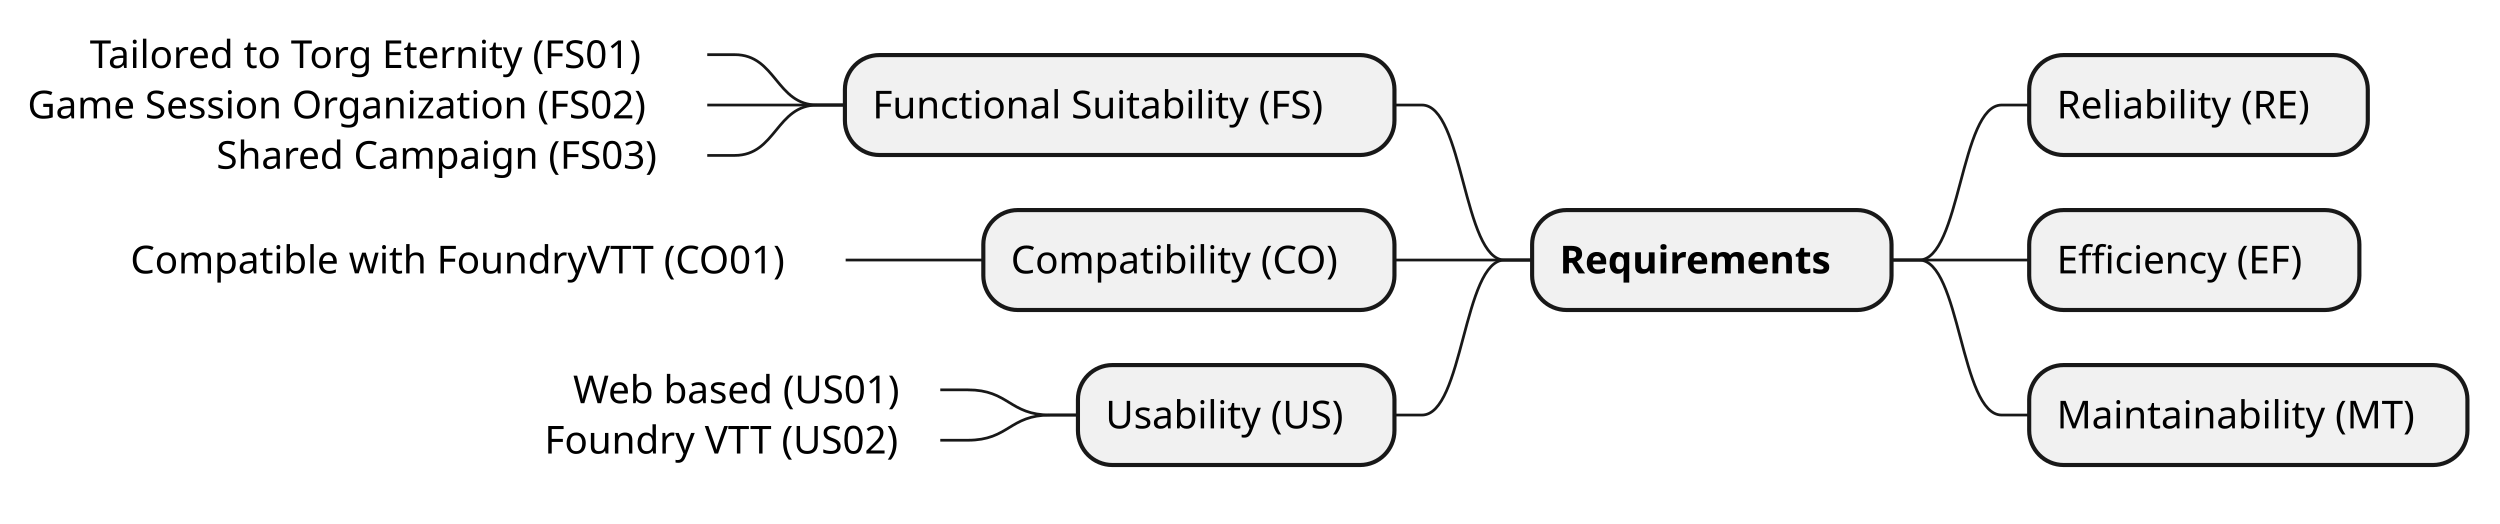
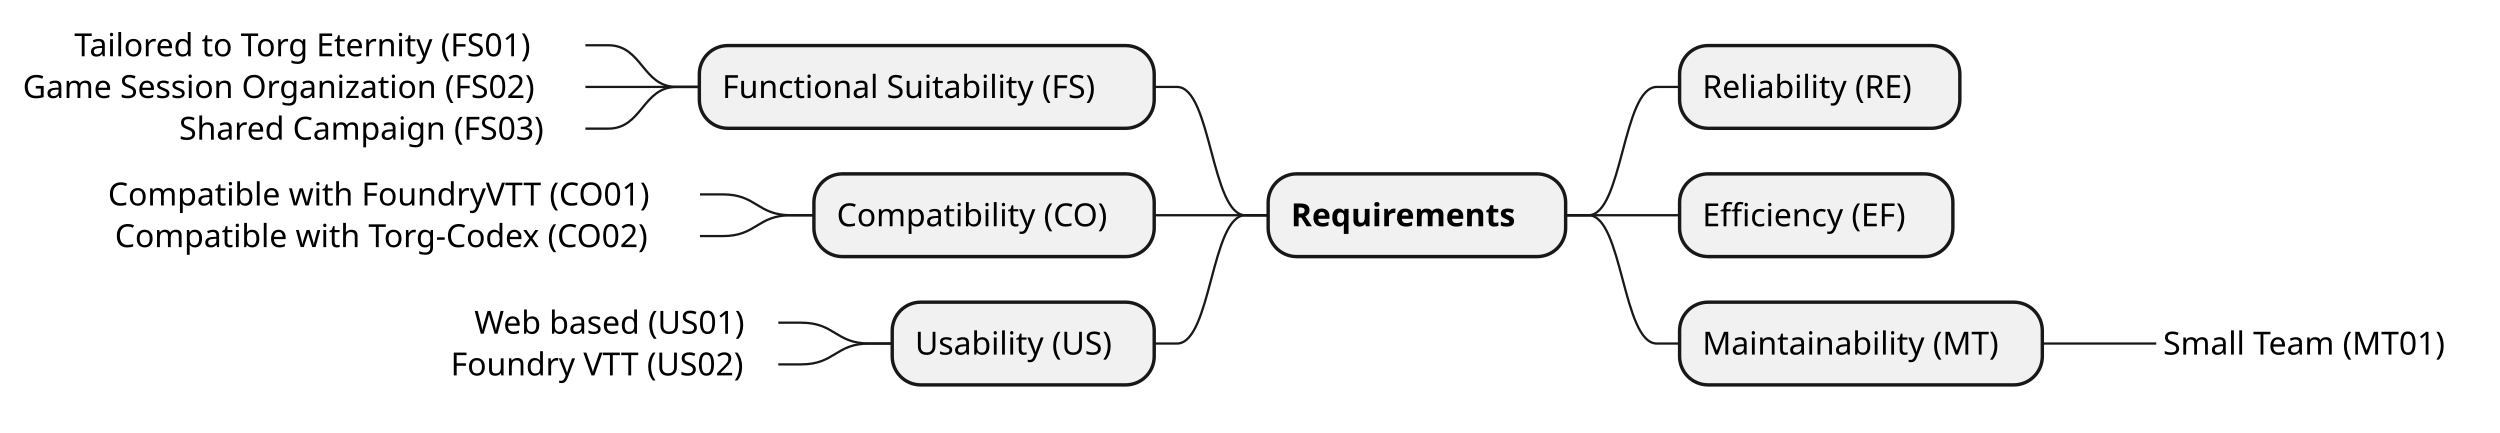
- <svg xmlns="http://www.w3.org/2000/svg" contentStyleType="text/css" height="190px" preserveAspectRatio="none" style="width:908px;height:190px;background:#FFFFFF;" version="1.1" viewBox="0 0 908 190" width="908px" zoomAndPan="magnify">
+ <svg xmlns="http://www.w3.org/2000/svg" contentStyleType="text/css" height="190px" preserveAspectRatio="none" style="width:1097px;height:190px;background:#FFFFFF;" version="1.1" viewBox="0 0 1097 190" width="1097px" zoomAndPan="magnify">
  <defs />
  <g>
    <rect fill="#F1F1F1" height="36.297" rx="12.5" ry="12.5" style="stroke:#181818;stroke-width:1.5;" width="130.537" x="556.466" y="76.297" />
    <text fill="#000000" font-family="sans-serif" font-size="14" font-weight="bold" lengthAdjust="spacing" textLength="110.537" x="566.466" y="99.292">Requirements</text>
    <rect fill="#F1F1F1" height="36.297" rx="12.5" ry="12.5" style="stroke:#181818;stroke-width:1.5;" width="122.977" x="737.003" y="20" />
    <text fill="#000000" font-family="sans-serif" font-size="14" lengthAdjust="spacing" textLength="102.977" x="747.003" y="42.995">Reliability (RE)</text>
    <path d="M687.003,94.445 L697.003,94.445 C712.003,94.445 712.003,38.148 727.003,38.148 L737.003,38.148 " fill="none" style="stroke:#181818;stroke-width:1.0;" />
    <rect fill="#F1F1F1" height="36.297" rx="12.5" ry="12.5" style="stroke:#181818;stroke-width:1.5;" width="119.921" x="737.003" y="76.297" />
    <text fill="#000000" font-family="sans-serif" font-size="14" lengthAdjust="spacing" textLength="99.921" x="747.003" y="99.292">Efficiency (EF)</text>
    <path d="M687.003,94.445 L697.003,94.445 C712.003,94.445 712.003,94.445 727.003,94.445 L737.003,94.445 " fill="none" style="stroke:#181818;stroke-width:1.0;" />
    <rect fill="#F1F1F1" height="36.297" rx="12.5" ry="12.5" style="stroke:#181818;stroke-width:1.5;" width="159.166" x="737.003" y="132.594" />
    <text fill="#000000" font-family="sans-serif" font-size="14" lengthAdjust="spacing" textLength="139.166" x="747.003" y="155.589">Maintainability (MT)</text>
+     <text fill="#000000" font-family="sans-serif" font-size="14" lengthAdjust="spacing" textLength="136.534" x="949.169" y="155.589">Small Team (MT01)</text>
+     <path d="M896.169,150.742 L906.169,150.742 C921.169,150.742 921.169,150.742 936.169,150.742 L946.169,150.742 " fill="none" style="stroke:#181818;stroke-width:1.0;" />
    <path d="M687.003,94.445 L697.003,94.445 C712.003,94.445 712.003,150.742 727.003,150.742 L737.003,150.742 " fill="none" style="stroke:#181818;stroke-width:1.0;" />
    <rect fill="#F1F1F1" height="36.297" rx="12.5" ry="12.5" style="stroke:#181818;stroke-width:1.5;" width="199.594" x="306.872" y="20" />
    <text fill="#000000" font-family="sans-serif" font-size="14" lengthAdjust="spacing" textLength="179.594" x="316.872" y="42.995">Functional Suitability (FS)</text>
    <text fill="#000000" font-family="sans-serif" font-size="14" lengthAdjust="spacing" textLength="221.266" x="32.606" y="24.698">Tailored to Torg Eternity (FS01)</text>
    <path d="M306.872,38.148 L296.872,38.148 C281.872,38.148 281.872,19.852 266.872,19.852 L256.872,19.852 " fill="none" style="stroke:#181818;stroke-width:1.0;" />
    <text fill="#000000" font-family="sans-serif" font-size="14" lengthAdjust="spacing" textLength="243.872" x="10" y="42.995">Game Session Organization (FS02)</text>
    <path d="M306.872,38.148 L296.872,38.148 C281.872,38.148 281.872,38.148 266.872,38.148 L256.872,38.148 " fill="none" style="stroke:#181818;stroke-width:1.0;" />
    <text fill="#000000" font-family="sans-serif" font-size="14" lengthAdjust="spacing" textLength="175.28" x="78.592" y="61.292">Shared Campaign (FS03)</text>
    <path d="M306.872,38.148 L296.872,38.148 C281.872,38.148 281.872,56.445 266.872,56.445 L256.872,56.445 " fill="none" style="stroke:#181818;stroke-width:1.0;" />
    <path d="M556.466,94.445 L546.466,94.445 C531.466,94.445 531.466,38.148 516.466,38.148 L506.466,38.148 " fill="none" style="stroke:#181818;stroke-width:1.0;" />
    <rect fill="#F1F1F1" height="36.297" rx="12.5" ry="12.5" style="stroke:#181818;stroke-width:1.5;" width="149.322" x="357.144" y="76.297" />
    <text fill="#000000" font-family="sans-serif" font-size="14" lengthAdjust="spacing" textLength="129.322" x="367.144" y="99.292">Compatibility (CO)</text>
-     <text fill="#000000" font-family="sans-serif" font-size="14" lengthAdjust="spacing" textLength="256.772" x="47.372" y="99.292">Compatible with FoundryVTT (CO01)</text>
-     <path d="M357.144,94.445 L347.144,94.445 C332.144,94.445 332.144,94.445 317.144,94.445 L307.144,94.445 " fill="none" style="stroke:#181818;stroke-width:1.0;" />
+     <text fill="#000000" font-family="sans-serif" font-size="14" lengthAdjust="spacing" textLength="256.772" x="47.372" y="90.144">Compatible with FoundryVTT (CO01)</text>
+     <path d="M357.144,94.445 L347.144,94.445 C332.144,94.445 332.144,85.297 317.144,85.297 L307.144,85.297 " fill="none" style="stroke:#181818;stroke-width:1.0;" />
+     <text fill="#000000" font-family="sans-serif" font-size="14" lengthAdjust="spacing" textLength="253.736" x="50.407" y="108.44">Compatible with Torg-Codex (CO02)</text>
+     <path d="M357.144,94.445 L347.144,94.445 C332.144,94.445 332.144,103.594 317.144,103.594 L307.144,103.594 " fill="none" style="stroke:#181818;stroke-width:1.0;" />
    <path d="M556.466,94.445 L546.466,94.445 C531.466,94.445 531.466,94.445 516.466,94.445 L506.466,94.445 " fill="none" style="stroke:#181818;stroke-width:1.0;" />
    <rect fill="#F1F1F1" height="36.297" rx="12.5" ry="12.5" style="stroke:#181818;stroke-width:1.5;" width="114.958" x="391.508" y="132.594" />
    <text fill="#000000" font-family="sans-serif" font-size="14" lengthAdjust="spacing" textLength="94.958" x="401.508" y="155.589">Usability (US)</text>
    <text fill="#000000" font-family="sans-serif" font-size="14" lengthAdjust="spacing" textLength="130.375" x="208.133" y="146.44">Web based (US01)</text>
    <path d="M391.508,150.742 L381.508,150.742 C366.508,150.742 366.508,141.594 351.508,141.594 L341.508,141.594 " fill="none" style="stroke:#181818;stroke-width:1.0;" />
    <text fill="#000000" font-family="sans-serif" font-size="14" lengthAdjust="spacing" textLength="140.745" x="197.763" y="164.737">Foundry VTT (US02)</text>
    <path d="M391.508,150.742 L381.508,150.742 C366.508,150.742 366.508,159.891 351.508,159.891 L341.508,159.891 " fill="none" style="stroke:#181818;stroke-width:1.0;" />
    <path d="M556.466,94.445 L546.466,94.445 C531.466,94.445 531.466,150.742 516.466,150.742 L506.466,150.742 " fill="none" style="stroke:#181818;stroke-width:1.0;" />
  </g>
</svg>
